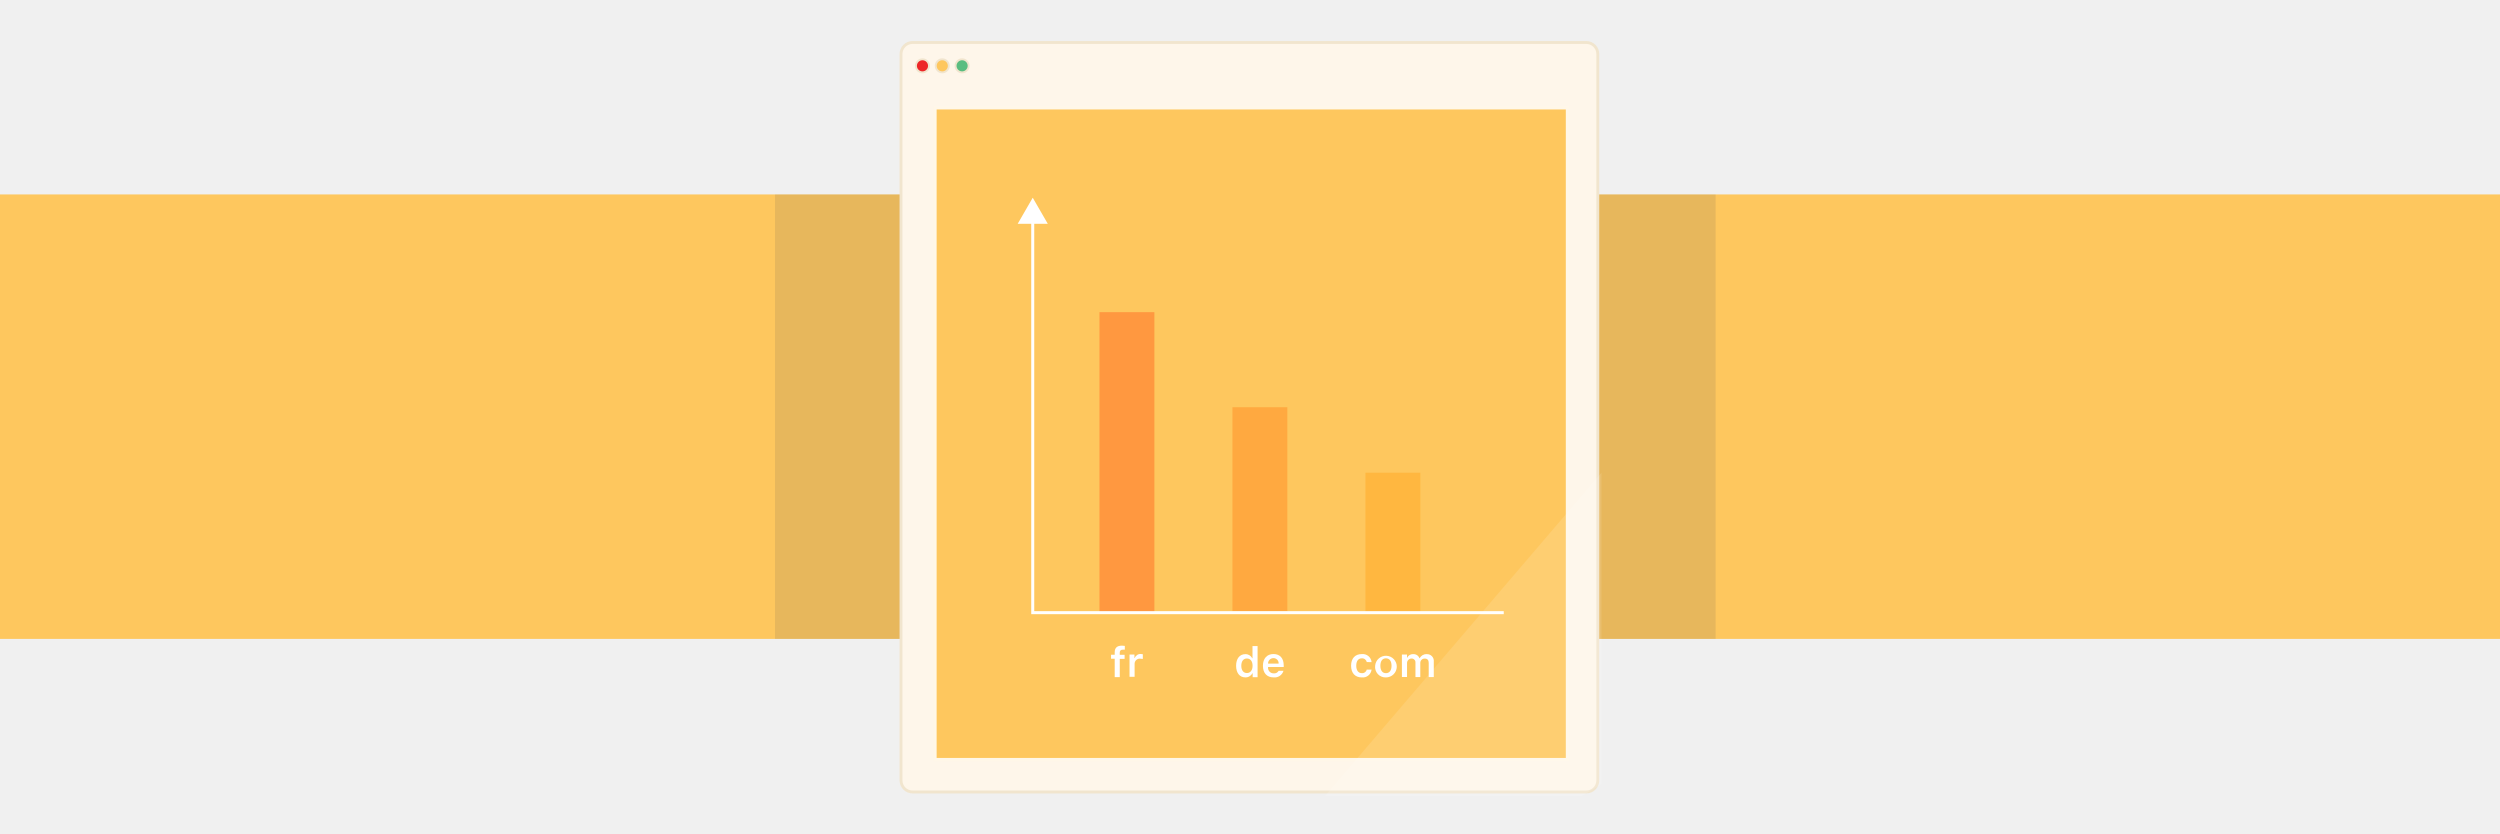
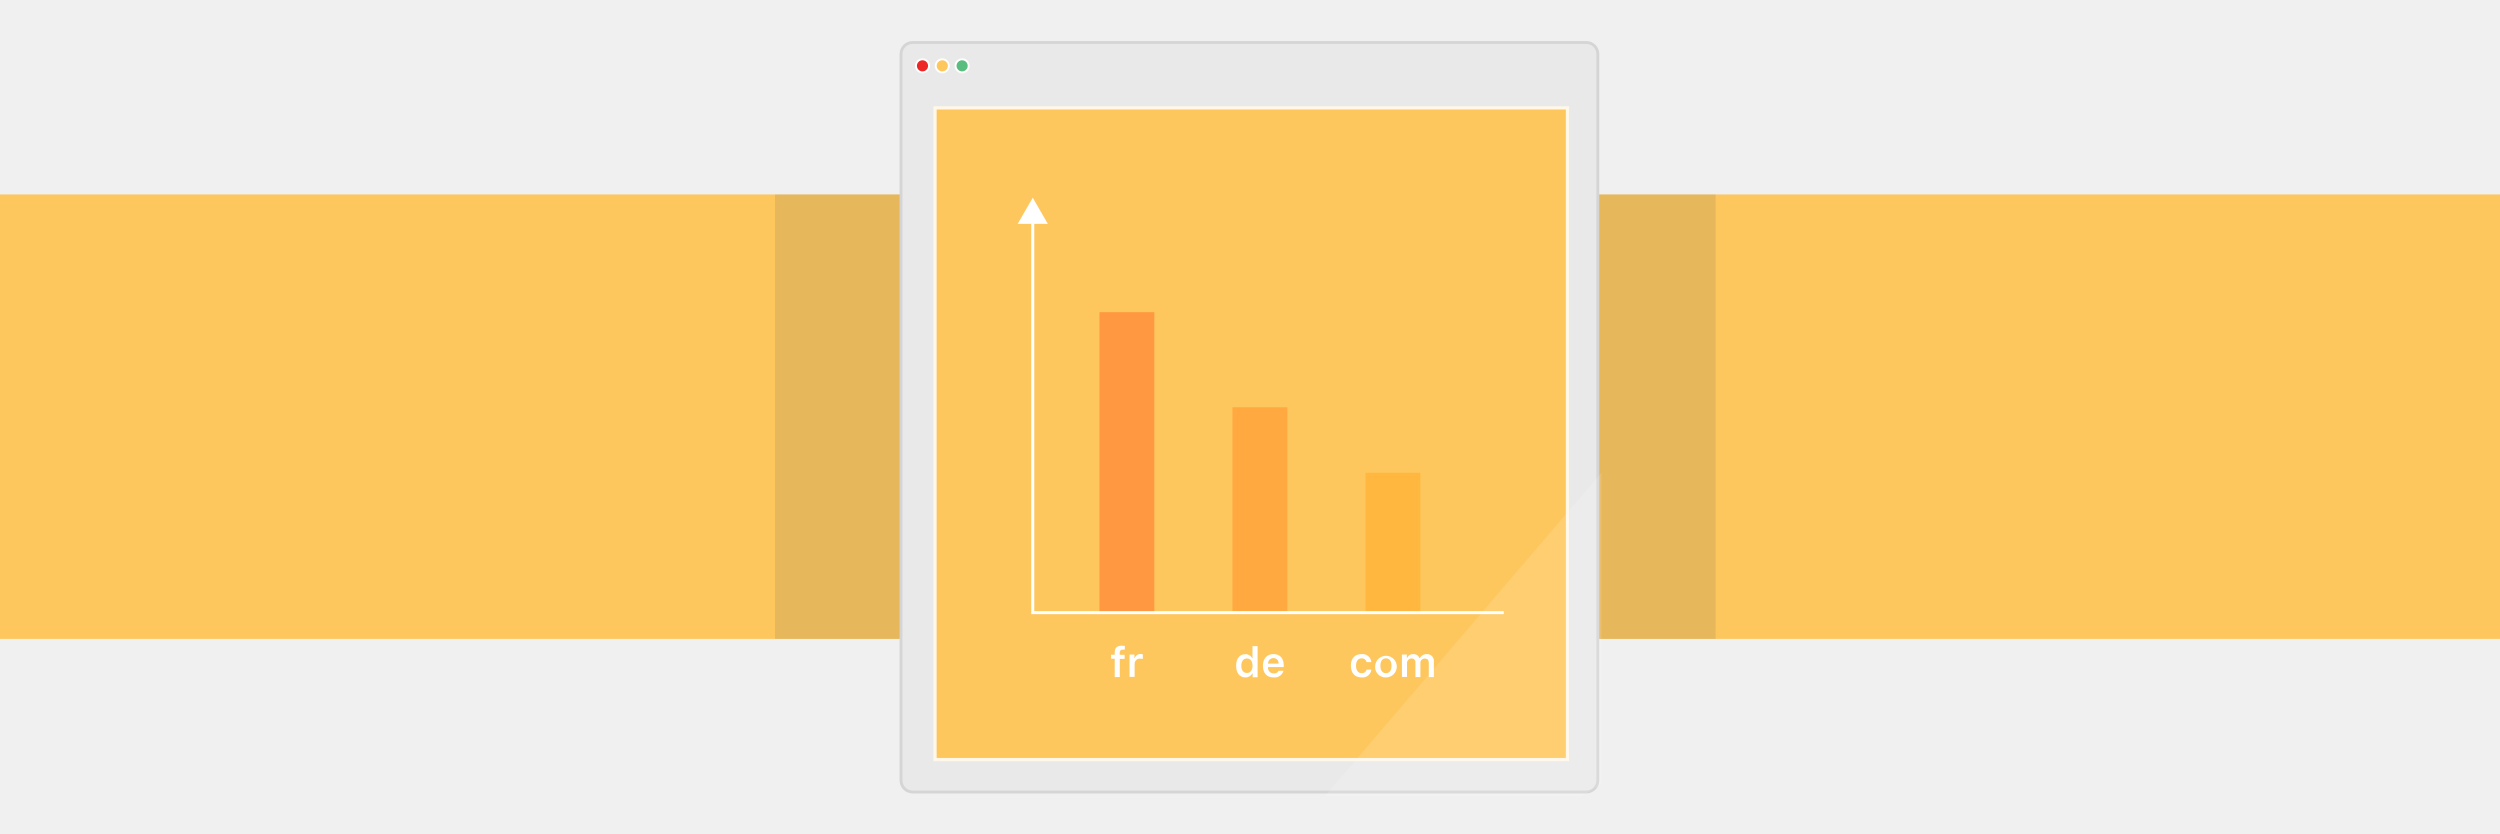
<svg xmlns="http://www.w3.org/2000/svg" xmlns:xlink="http://www.w3.org/1999/xlink" viewBox="0 0 900 300">
  <defs>
-     <style>.a{fill:#fef6ea;}.a,.b,.c,.d{stroke:#f1e5ce;}.a,.b,.c,.d,.e,.j{stroke-miterlimit:10;}.a,.j{stroke-width:0.75px;}.b{fill:#ed2627;}.b,.c,.d{stroke-width:0.5px;}.c,.e,.l{fill:#fec75e;}.d{fill:#5abd80;}.e{stroke:#fff7e8;stroke-width:0.8px;}.f{fill:#ff9840;}.g{fill:#ffa940;}.h{fill:#ffb740;}.i,.k{fill:#fff;}.j{fill:none;stroke:#fff;}.k{opacity:0.12;}.m{fill:#4b4b4b;opacity:0.13;}</style>
+     <style>.a{fill:#eae9e9;stroke:#d6d5d5;}.a,.b,.c,.d,.e,.j{stroke-miterlimit:10;}.a,.j{stroke-width:0.75px;}.b{fill:#ed2627;}.b,.c,.d,.j{stroke:#fff;}.b,.c,.d{stroke-width:0.5px;}.c,.e,.l{fill:#fec75e;}.d{fill:#5abd80;}.e{stroke:#fff7e8;stroke-width:0.8px;}.f{fill:#ff9840;}.g{fill:#ffa940;}.h{fill:#ffb740;}.i,.k{fill:#fff;}.j{fill:none;}.k{opacity:0.12;}.m{fill:#4b4b4b;opacity:0.13;}</style>
    <symbol id="b" viewBox="0 0 180.96 194.59">
      <rect class="a" x="0.38" y="0.37" width="180.21" height="193.84" rx="3" />
      <circle class="b" cx="5.93" cy="6.41" r="1.69" />
      <circle class="c" cx="11.05" cy="6.41" r="1.69" />
      <circle class="d" cx="16.18" cy="6.41" r="1.69" />
    </symbol>
-     <symbol id="a" viewBox="0 0 174.65 187.81">
-       <use width="180.96" height="194.59" transform="translate(0.01 0.01) scale(0.96)" xlink:href="#b" />
-       <rect class="e" x="8.82" y="16.6" width="157.01" height="161.8" />
-       <rect class="f" x="49.65" y="67.32" width="13.63" height="74.61" />
-       <rect class="g" x="82.66" y="90.92" width="13.63" height="50.63" />
-       <rect class="h" x="115.68" y="107.18" width="13.63" height="34.75" />
-       <path class="i" d="M53.43,153.37h-.91v-1h.91v-.59c0-1.11.57-1.66,1.81-1.66a3.58,3.58,0,0,1,.7.06v.93a2.46,2.46,0,0,0-.43,0c-.6,0-.83.26-.83.79v.5h1.21v1h-1.2v4.53H53.43Z" />
-       <path class="i" d="M57.11,152.32h1.22v.87h.08a1.49,1.49,0,0,1,1.48-1,2,2,0,0,1,.52.06v1.17a3.29,3.29,0,0,0-.65-.07,1.27,1.27,0,0,0-1.39,1.29v3.22H57.11Z" />
-       <path class="i" d="M83.57,155.11c0-1.77.89-2.88,2.29-2.88a1.8,1.8,0,0,1,1.69,1h.09v-3H88.9v7.73H87.68V157h-.09a1.86,1.86,0,0,1-1.73,1C84.45,158,83.57,156.88,83.57,155.11Zm1.29,0c0,1.13.53,1.81,1.39,1.81s1.41-.69,1.41-1.81-.54-1.8-1.41-1.8S84.86,154,84.86,155.11Z" />
-       <path class="i" d="M95.33,156.37A2.29,2.29,0,0,1,92.86,158c-1.64,0-2.63-1.08-2.63-2.88s1-2.92,2.62-2.92,2.54,1.06,2.54,2.82v.4H91.5v.07A1.38,1.38,0,0,0,92.89,157a1.26,1.26,0,0,0,1.25-.64Zm-3.83-1.8h2.63a1.27,1.27,0,0,0-1.29-1.35A1.34,1.34,0,0,0,91.5,154.57Z" />
-       <path class="i" d="M116,154.2a1.15,1.15,0,0,0-1.22-.93c-.87,0-1.38.67-1.38,1.83s.52,1.85,1.38,1.85a1.13,1.13,0,0,0,1.22-.89h1.21a2.21,2.21,0,0,1-2.43,1.95c-1.67,0-2.66-1.08-2.66-2.91s1-2.89,2.66-2.89a2.22,2.22,0,0,1,2.43,2Z" />
-       <path class="i" d="M118.09,155.11a2.69,2.69,0,1,1,2.68,2.9A2.59,2.59,0,0,1,118.09,155.11Zm4.07,0c0-1.16-.51-1.84-1.39-1.84s-1.38.68-1.38,1.84.5,1.84,1.38,1.84S122.16,156.28,122.16,155.11Z" />
-       <path class="i" d="M124.73,152.32H126v.91H126a1.57,1.57,0,0,1,1.55-1,1.54,1.54,0,0,1,1.54,1h.08a1.8,1.8,0,0,1,1.69-1,1.68,1.68,0,0,1,1.79,1.86v3.83h-1.26v-3.51q0-1.08-1-1.08a1.06,1.06,0,0,0-1.09,1.12v3.47H128.1v-3.6a.93.93,0,0,0-1-1,1.12,1.12,0,0,0-1.09,1.2v3.39h-1.27Z" />
-       <polyline class="j" points="33.08 44.3 33.08 141.93 150.02 141.93" />
-       <polygon class="i" points="29.34 45.39 33.08 38.91 36.82 45.39 29.34 45.39" />
-       <polygon class="k" points="105.66 187.43 174.28 107.18 174.28 184.54 169.42 187.43 105.66 187.43" />
+     <symbol id="a" viewBox="0 0 174.63 187.78">
+       <use width="180.96" height="194.59" transform="scale(0.96)" xlink:href="#b" />
+       <rect class="e" x="8.81" y="16.59" width="157.01" height="161.8" />
+       <rect class="f" x="49.63" y="67.31" width="13.63" height="74.61" />
+       <rect class="g" x="82.65" y="90.91" width="13.63" height="50.63" />
+       <rect class="h" x="115.67" y="107.17" width="13.63" height="34.75" />
+       <path class="i" d="M53.42,153.36h-.91v-1h.91v-.59c0-1.11.56-1.66,1.8-1.66a3.76,3.76,0,0,1,.71.06v.92l-.44,0c-.59,0-.83.26-.83.78v.51h1.22v1h-1.2v4.53H53.42Z" />
+       <path class="i" d="M57.1,152.31h1.21v.87h.09a1.47,1.47,0,0,1,1.47-1,2,2,0,0,1,.53.06v1.17a2.73,2.73,0,0,0-.65-.07,1.27,1.27,0,0,0-1.39,1.29v3.22H57.1Z" />
+       <path class="i" d="M83.56,155.09c0-1.76.88-2.87,2.29-2.87a1.81,1.81,0,0,1,1.69,1h.09v-3h1.26v7.73H87.67V157h-.09a1.86,1.86,0,0,1-1.73,1C84.44,158,83.56,156.87,83.56,155.09Zm1.29,0c0,1.13.53,1.8,1.39,1.8s1.4-.68,1.4-1.8-.53-1.8-1.4-1.8S84.85,154,84.85,155.1Z" />
+       <path class="i" d="M95.32,156.35A2.3,2.3,0,0,1,92.84,158c-1.64,0-2.63-1.09-2.63-2.88s1-2.92,2.62-2.92,2.55,1.05,2.55,2.81v.41h-3.9v.07a1.39,1.39,0,0,0,1.4,1.51,1.22,1.22,0,0,0,1.24-.65Zm-3.83-1.79h2.62a1.26,1.26,0,0,0-1.28-1.36A1.33,1.33,0,0,0,91.49,154.56Z" />
+       <path class="i" d="M115.94,154.19a1.16,1.16,0,0,0-1.23-.93c-.86,0-1.38.67-1.38,1.82s.52,1.86,1.38,1.86a1.13,1.13,0,0,0,1.23-.89h1.2a2.2,2.2,0,0,1-2.42,1.95c-1.68,0-2.67-1.08-2.67-2.92s1-2.88,2.66-2.88a2.21,2.21,0,0,1,2.43,2Z" />
+       <path class="i" d="M118.08,155.1a2.69,2.69,0,1,1,2.68,2.9A2.59,2.59,0,0,1,118.08,155.1Zm4.06,0c0-1.16-.5-1.84-1.38-1.84s-1.38.68-1.38,1.84.5,1.84,1.38,1.84S122.14,156.27,122.14,155.1Z" />
+       <path class="i" d="M124.72,152.31h1.22v.9H126a1.57,1.57,0,0,1,1.55-1,1.54,1.54,0,0,1,1.54,1h.09a1.8,1.8,0,0,1,1.69-1,1.68,1.68,0,0,1,1.79,1.85v3.84h-1.26v-3.51q0-1.08-1-1.08a1.06,1.06,0,0,0-1.09,1.12v3.47h-1.23v-3.61a.92.92,0,0,0-1-1,1.12,1.12,0,0,0-1.09,1.2v3.39h-1.26Z" />
+       <polyline class="j" points="33.07 44.28 33.07 141.91 150.01 141.91" />
+       <polygon class="i" points="29.33 45.38 33.07 38.9 36.81 45.38 29.33 45.38" />
+       <polygon class="k" points="105.64 187.42 174.26 107.17 174.26 184.52 169.41 187.42 105.64 187.42" />
    </symbol>
  </defs>
  <rect class="l" y="70" width="900" height="160" />
  <rect class="m" x="279" y="70" width="338.62" height="160" />
-   <use width="174.65" height="187.81" transform="translate(323.82 14.76) scale(1.45)" xlink:href="#a" />
+   <use width="174.63" height="187.78" transform="translate(323.84 14.78) scale(1.45)" xlink:href="#a" />
</svg>
